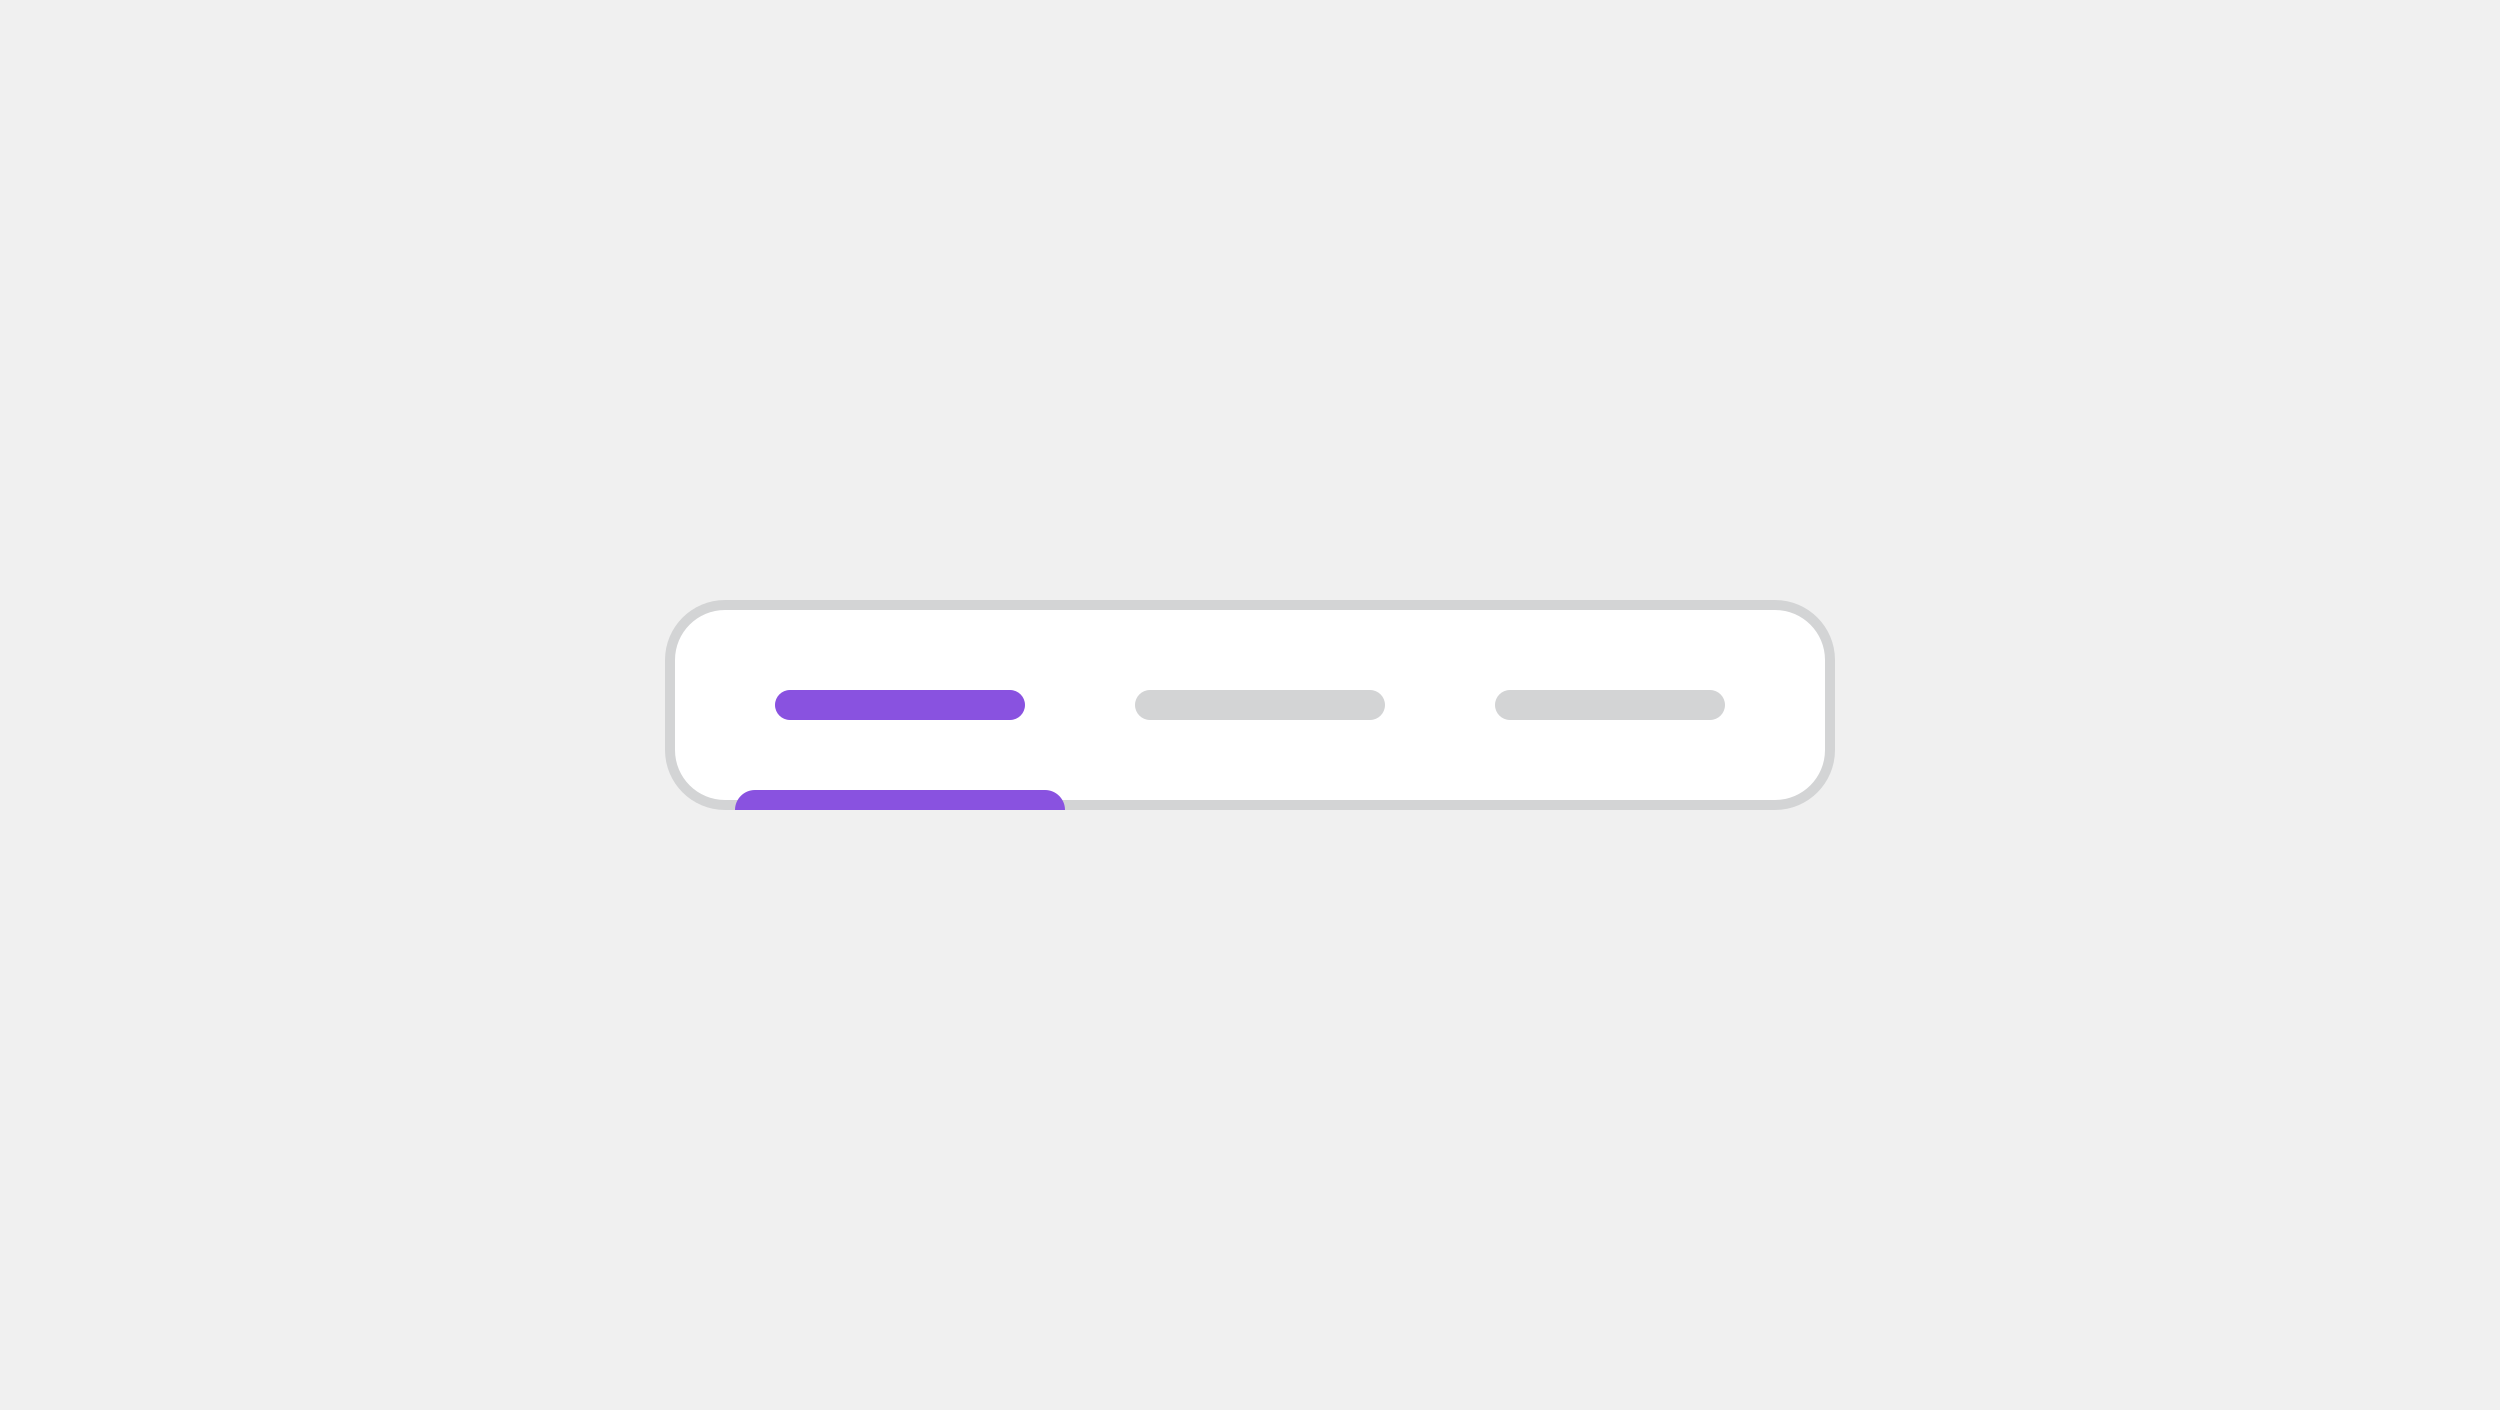
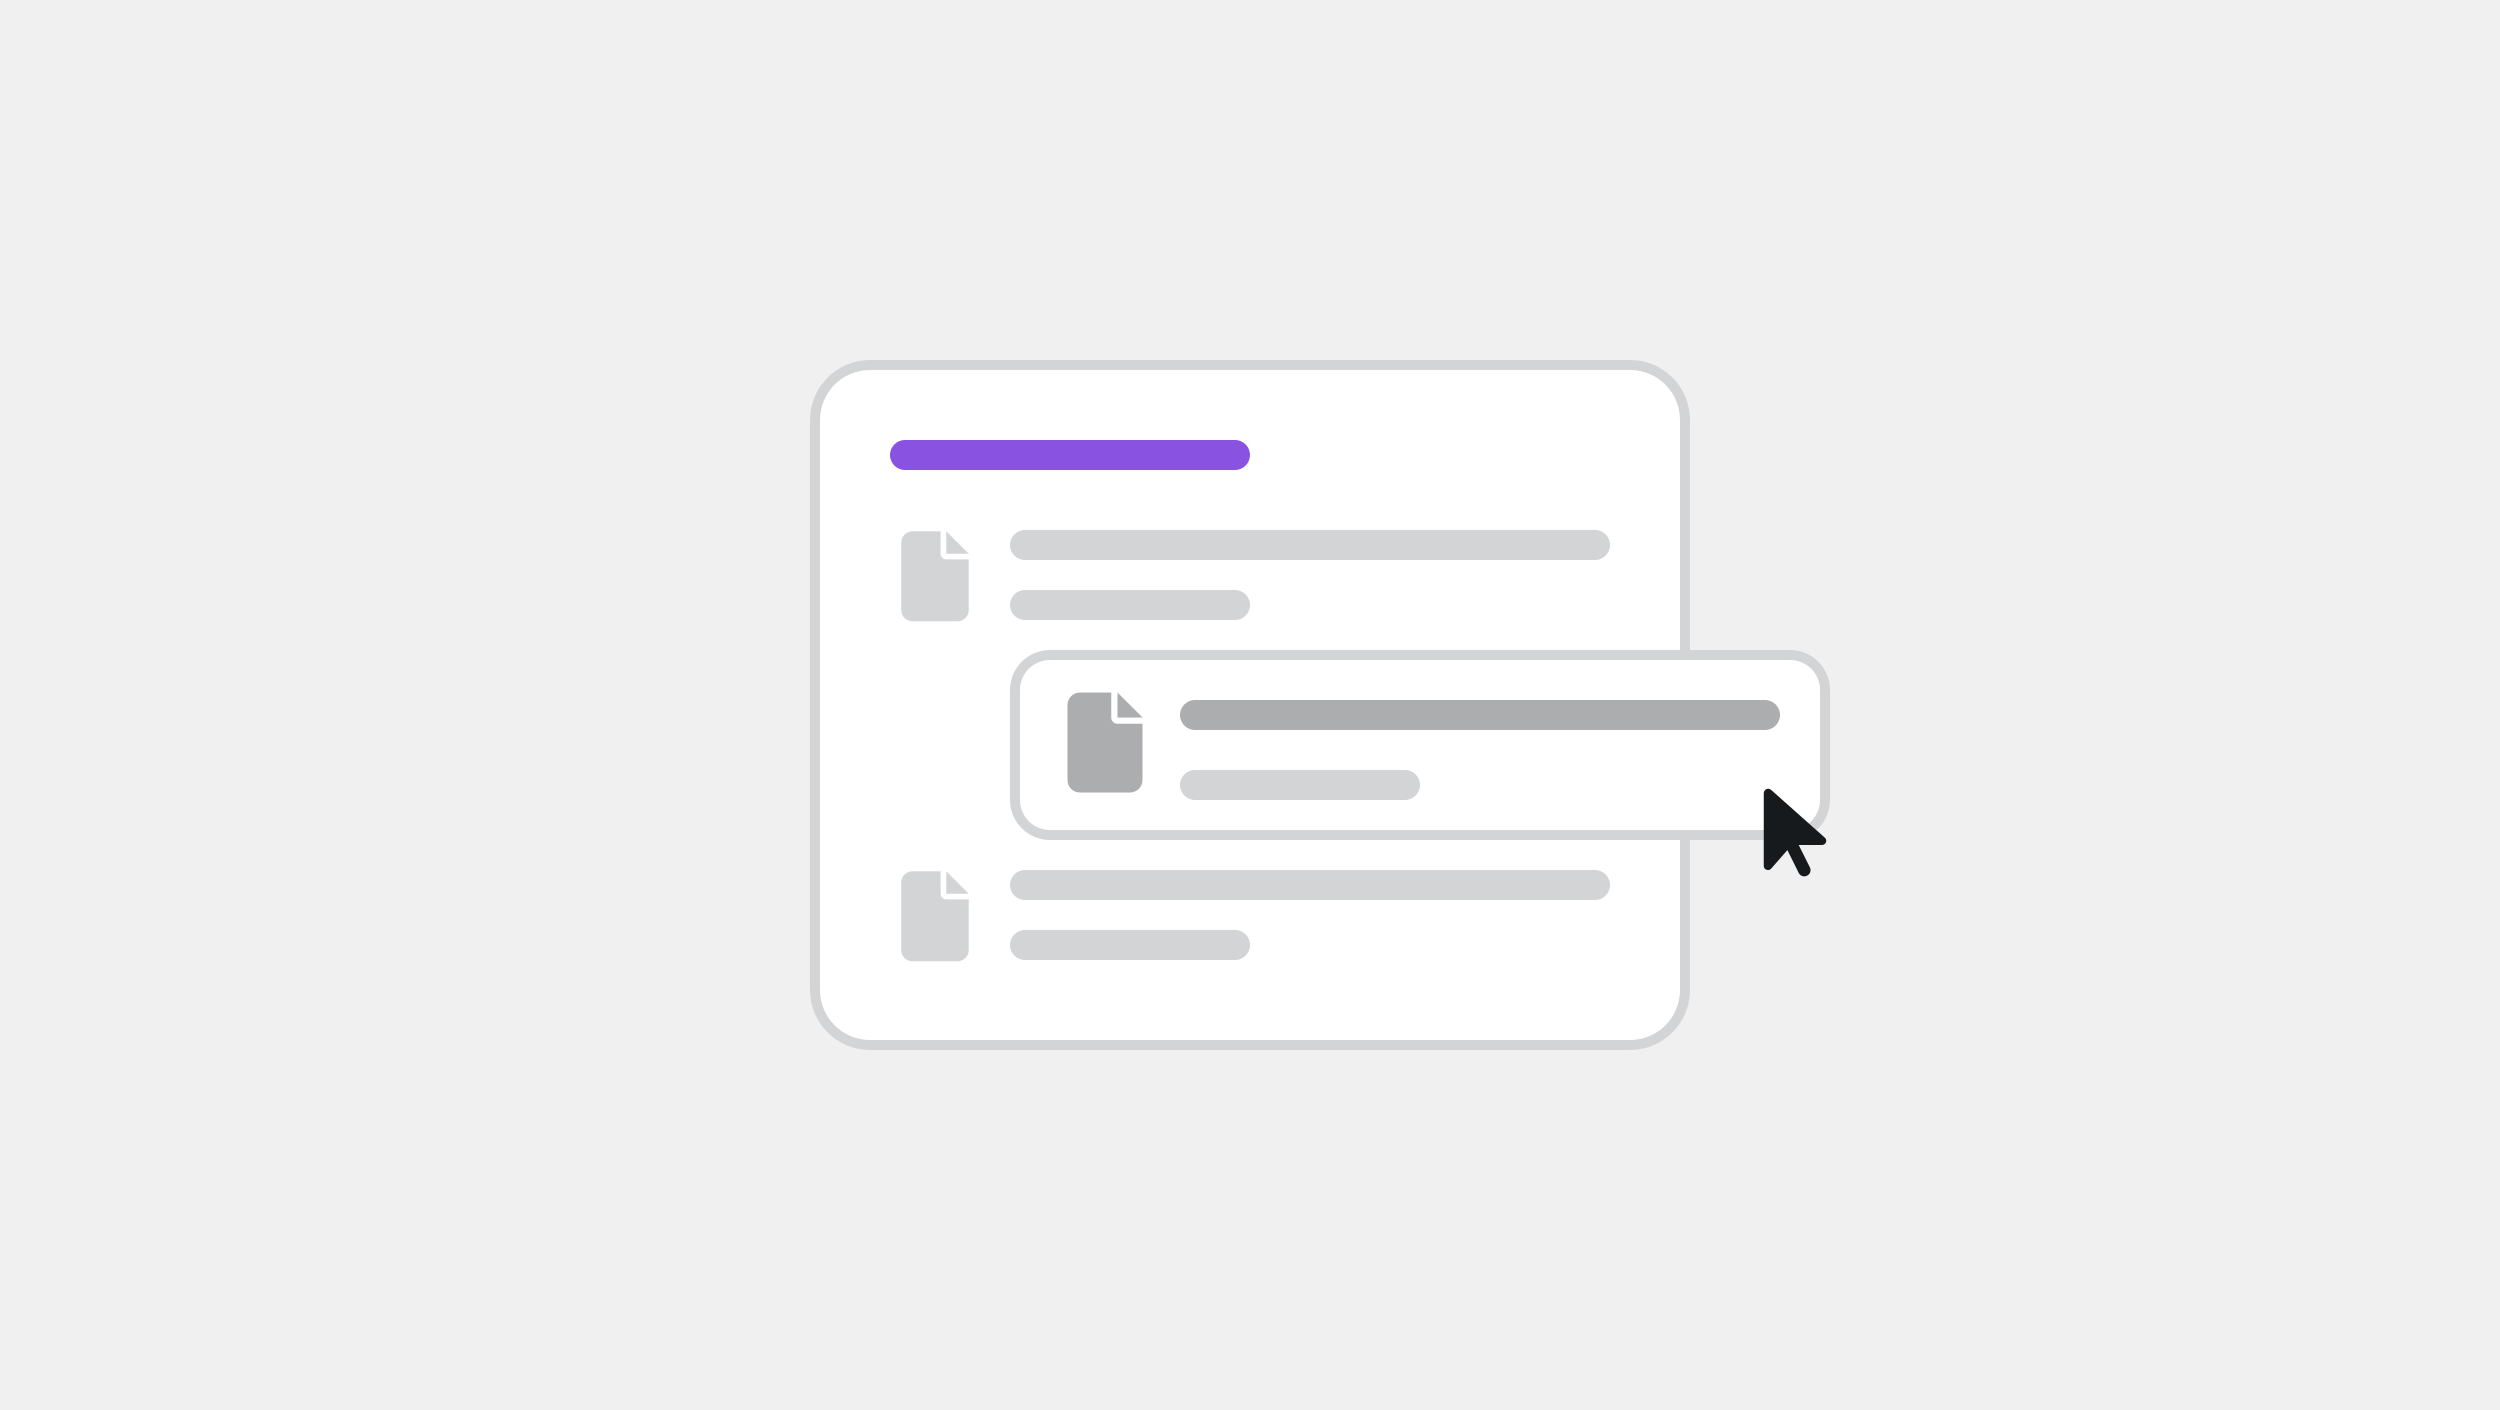
<svg xmlns="http://www.w3.org/2000/svg" width="250" height="141" viewBox="0 0 250 141" fill="none">
-   <path d="M72.5 60.5H177.5C180.538 60.5 183 62.962 183 66V75C183 78.038 180.538 80.5 177.5 80.5H72.5C69.462 80.5 67 78.038 67 75V66C67 62.962 69.462 60.5 72.5 60.5Z" fill="white" />
-   <path d="M72.5 60.5H177.5C180.538 60.5 183 62.962 183 66V75C183 78.038 180.538 80.5 177.5 80.5H72.5C69.462 80.5 67 78.038 67 75V66C67 62.962 69.462 60.5 72.5 60.5Z" stroke="#D3D4D5" />
-   <rect x="77.5" y="69" width="25" height="3" rx="1.5" fill="#8952E0" />
-   <rect x="113.5" y="69" width="25" height="3" rx="1.5" fill="#D3D4D5" />
-   <rect x="149.5" y="69" width="23" height="3" rx="1.5" fill="#D3D4D5" />
-   <path d="M73.5 81C73.5 79.895 74.395 79 75.5 79H104.5C105.605 79 106.5 79.895 106.5 81V81H73.5V81Z" fill="#8952E0" />
+   <path d="M87 36.5H163C166.038 36.5 168.5 38.962 168.5 42V99C168.5 102.038 166.038 104.5 163 104.5H87C83.962 104.5 81.5 102.038 81.5 99V42C81.5 38.962 83.962 36.5 87 36.5Z" fill="white" />
+   <path d="M87 36.5H163C166.038 36.5 168.5 38.962 168.5 42V99C168.5 102.038 166.038 104.5 163 104.5H87C83.962 104.5 81.5 102.038 81.5 99V42C81.5 38.962 83.962 36.5 87 36.5Z" stroke="#D3D4D5" />
+   <rect x="89" y="44" width="36" height="3" rx="1.5" fill="#8952E0" />
+   <path d="M90.125 54.25C90.125 53.635 90.617 53.125 91.25 53.125H94.062V55.375C94.062 55.691 94.309 55.938 94.625 55.938H96.875V61C96.875 61.633 96.365 62.125 95.75 62.125H91.25C90.617 62.125 90.125 61.633 90.125 61V54.25ZM96.875 55.375H94.625V53.125L96.875 55.375Z" fill="#D3D4D5" />
+   <rect x="101" y="53" width="60" height="3" rx="1.5" fill="#D3D4D5" />
+   <rect x="101" y="59" width="24" height="3" rx="1.5" fill="#D3D4D5" />
+   <path d="M90.125 88.25C90.125 87.635 90.617 87.125 91.25 87.125H94.062V89.375C94.062 89.691 94.309 89.938 94.625 89.938H96.875V95C96.875 95.633 96.365 96.125 95.75 96.125H91.25C90.617 96.125 90.125 95.633 90.125 95V88.25ZM96.875 89.375H94.625V87.125L96.875 89.375Z" fill="#D3D4D5" />
+   <rect x="101" y="87" width="60" height="3" rx="1.5" fill="#D3D4D5" />
+   <rect x="101" y="93" width="24" height="3" rx="1.5" fill="#D3D4D5" />
+   <rect x="101.5" y="65.5" width="81" height="18" rx="3.5" fill="white" />
+   <rect x="101.5" y="65.5" width="81" height="18" rx="3.5" stroke="#D3D4D5" />
+   <path d="M106.75 70.5C106.75 69.816 107.297 69.25 108 69.25H111.125V71.75C111.125 72.102 111.398 72.375 111.75 72.375H114.25V78C114.25 78.703 113.684 79.25 113 79.25H108C107.297 79.25 106.75 78.703 106.75 78V70.5ZM111.75 71.75V69.25L114.25 71.75H111.75Z" fill="#ABADAF" />
+   <rect x="118" y="70" width="60" height="3" rx="1.5" fill="#ABADAF" />
+   <rect x="118" y="77" width="24" height="3" rx="1.5" fill="#D3D4D5" />
+   <path d="M176.375 79.344C176.375 79.09 176.57 78.875 176.824 78.875C176.922 78.875 177.039 78.934 177.117 78.992L182.469 83.758C182.566 83.836 182.625 83.953 182.625 84.07C182.625 84.324 182.43 84.5 182.176 84.5H179.871L180.984 86.727C181.141 87.039 181.023 87.41 180.711 87.566C180.398 87.723 180.027 87.606 179.871 87.293L178.738 85.008L177.117 86.863C177.039 86.961 176.922 87 176.805 87C176.551 87 176.375 86.824 176.375 86.57V79.344Z" fill="#171A1D" />
</svg>
